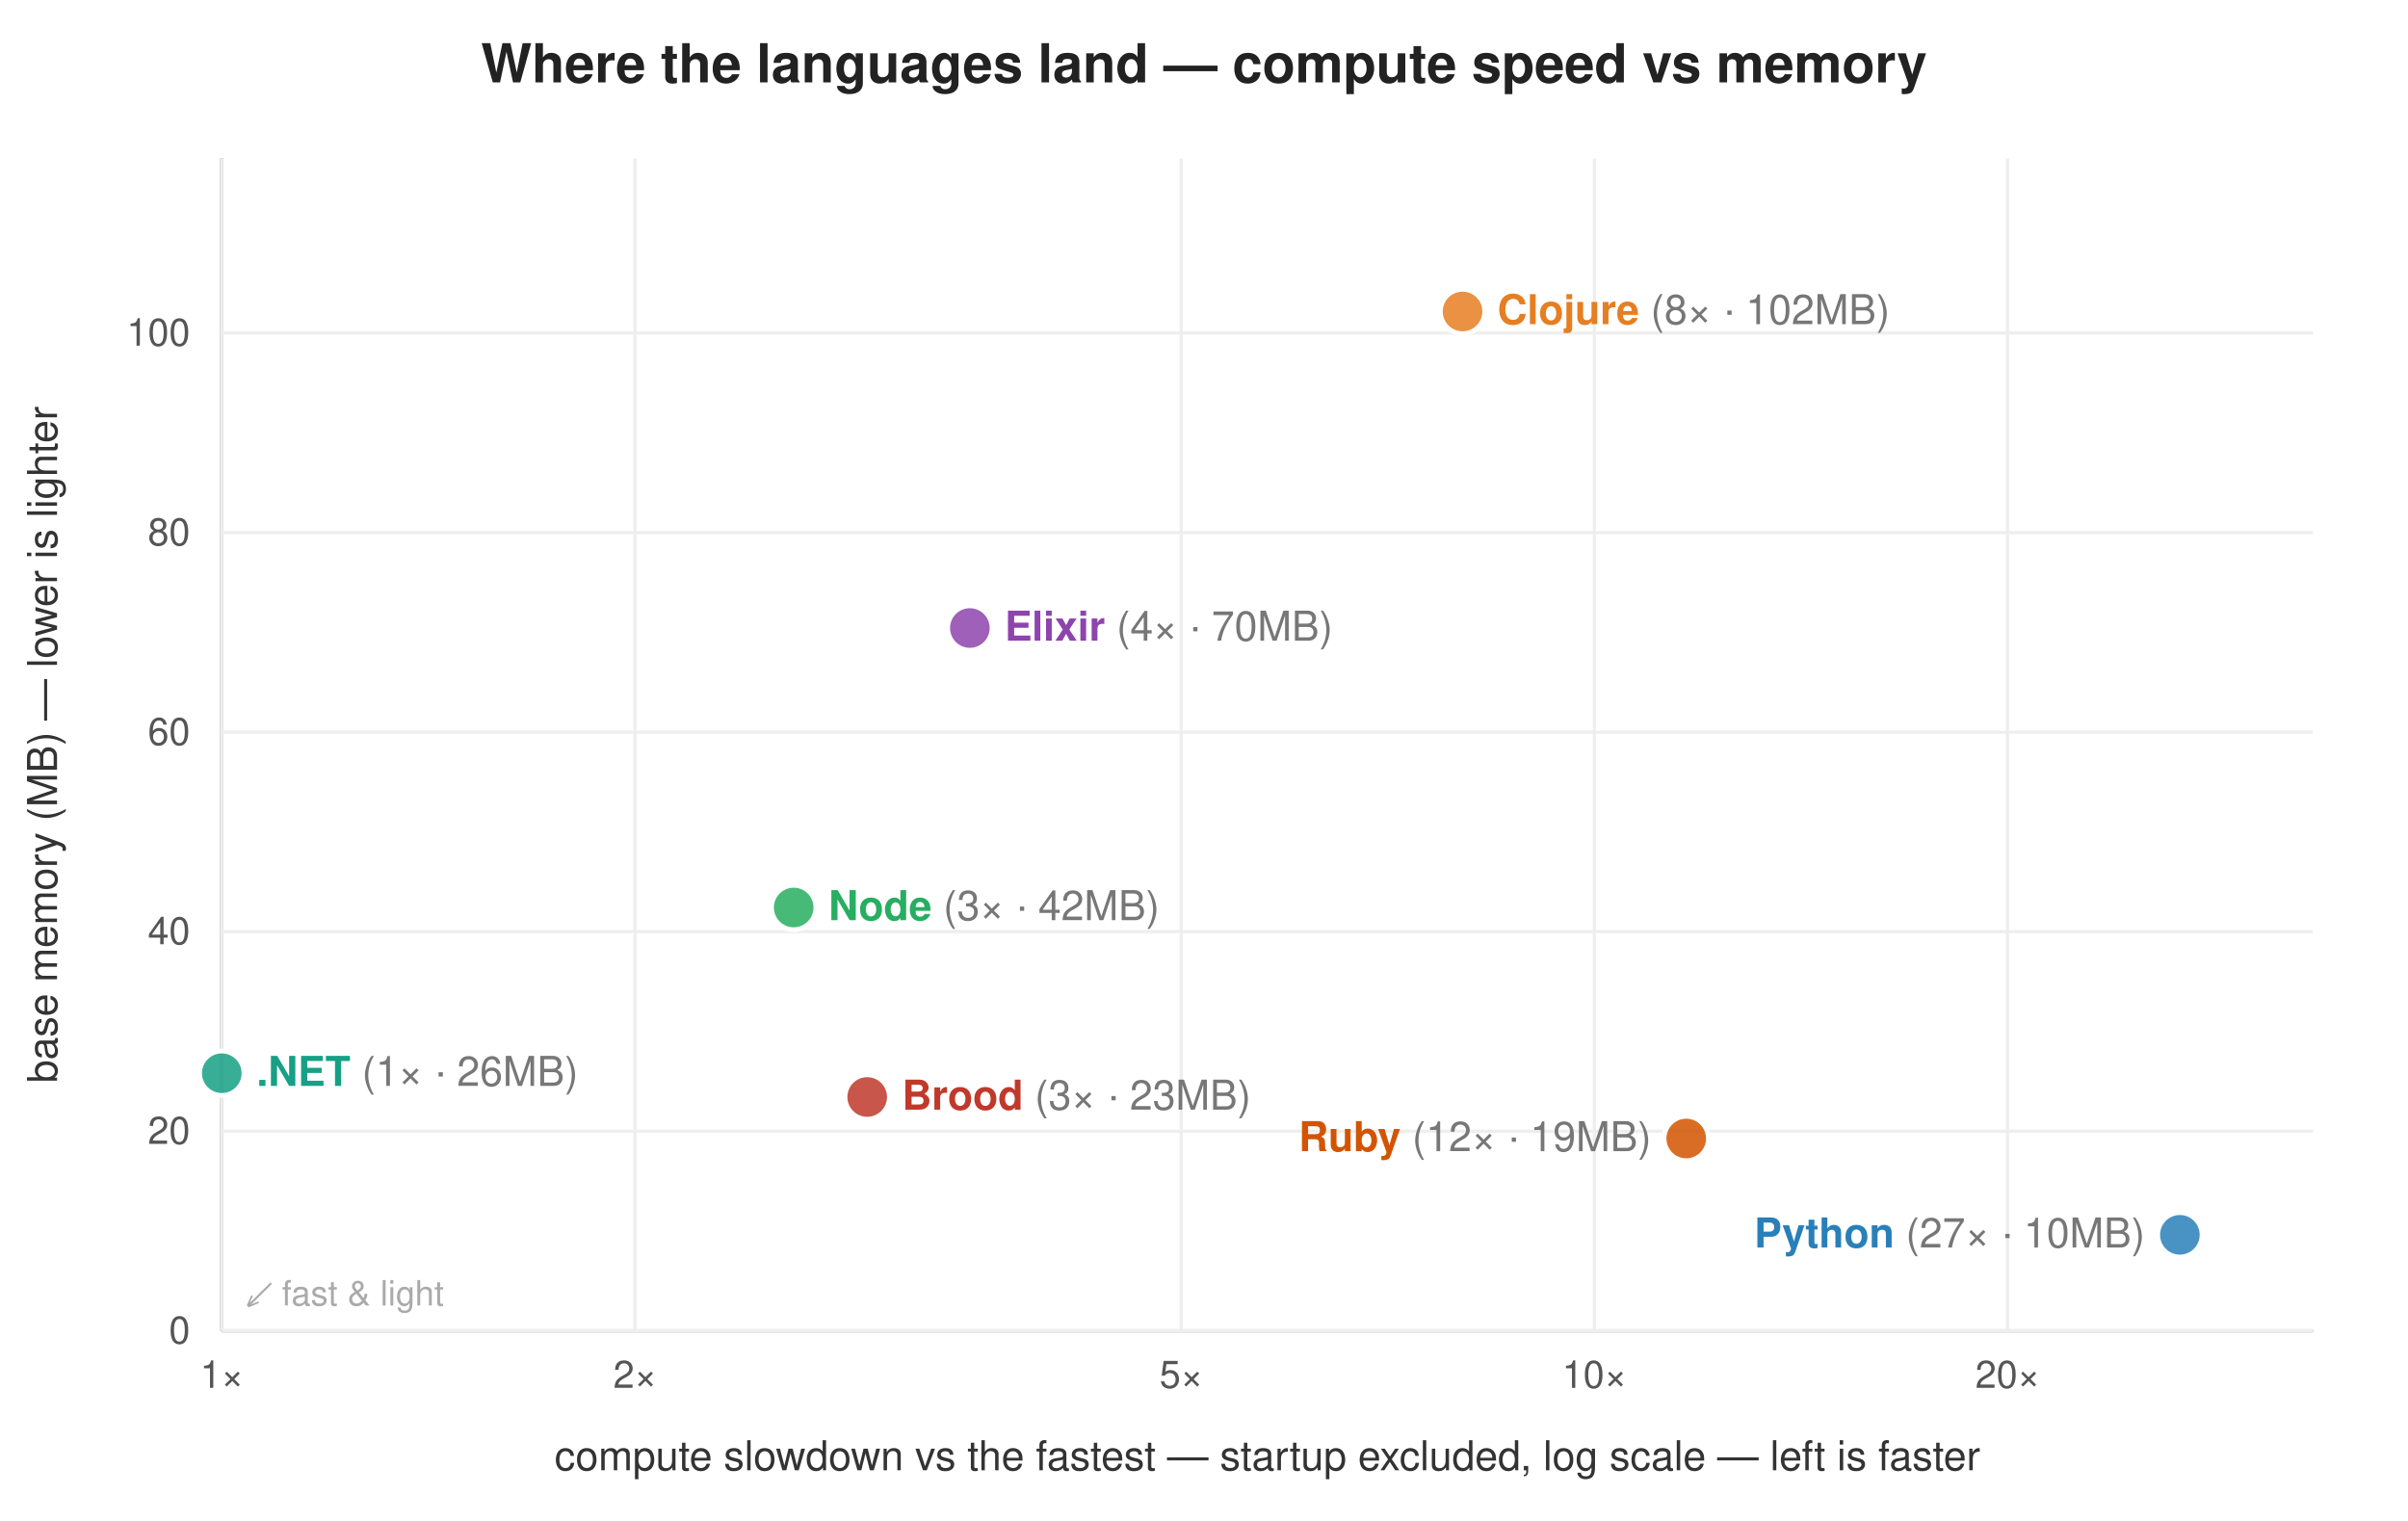
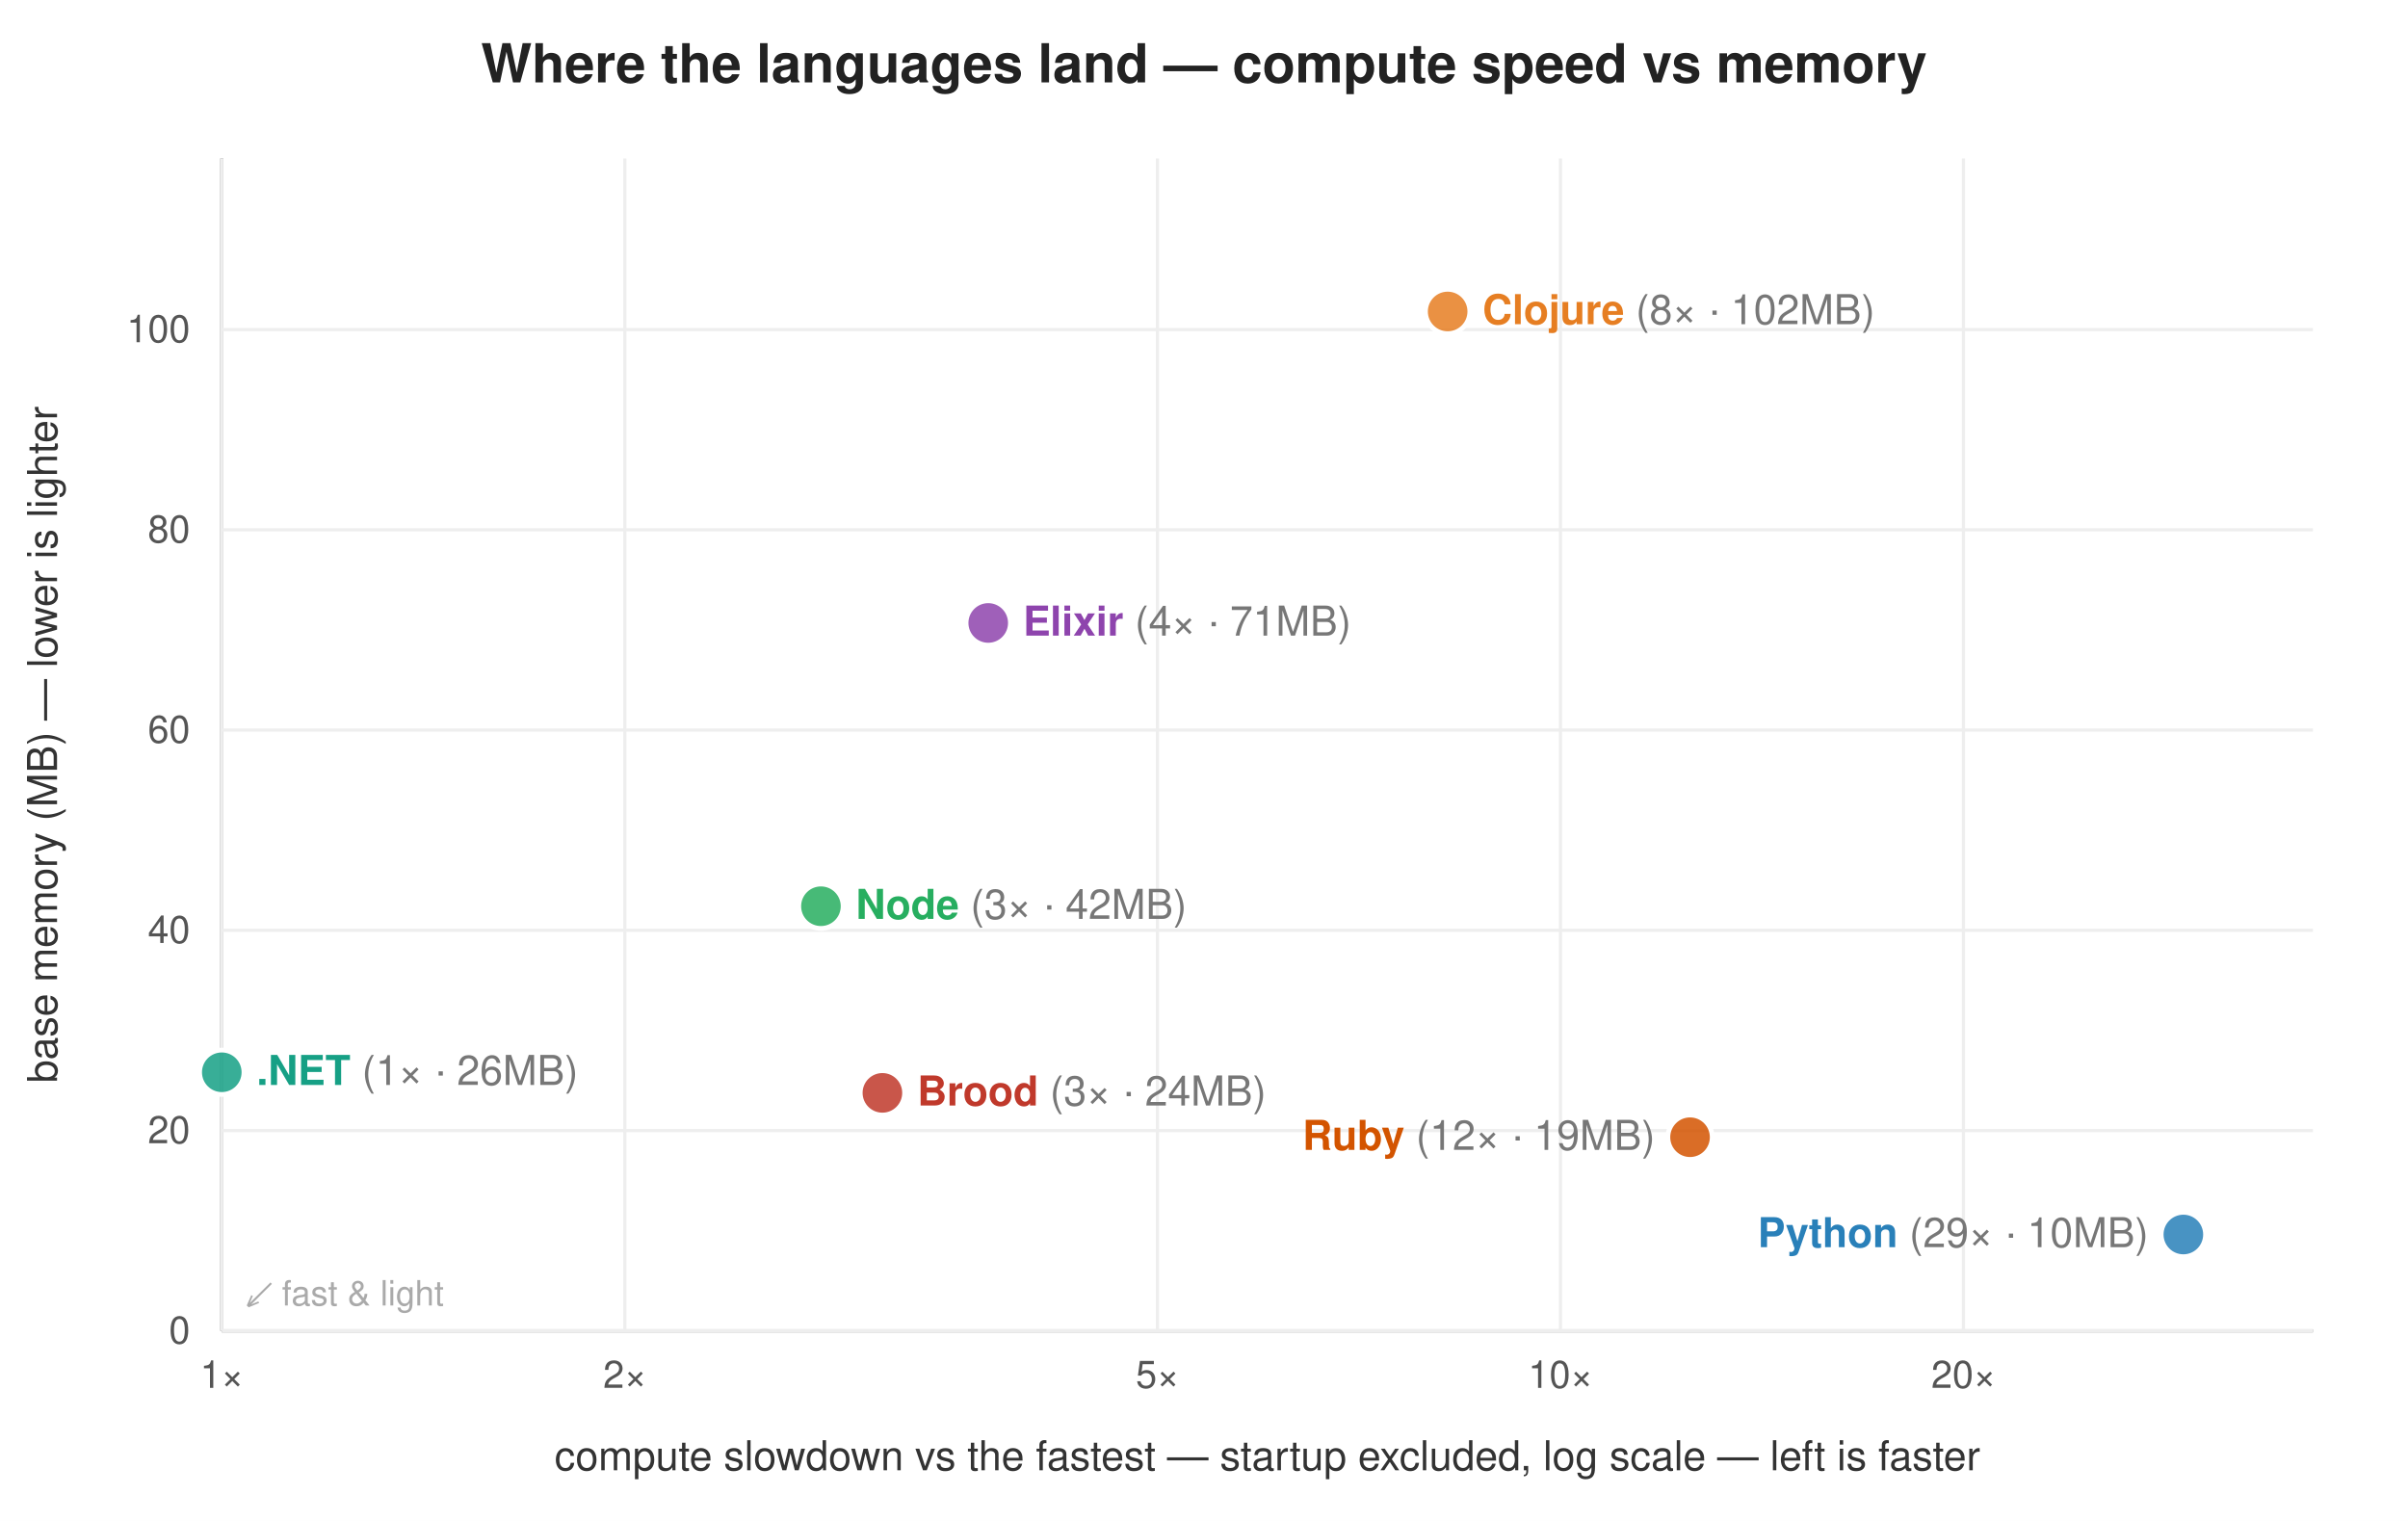
<svg xmlns="http://www.w3.org/2000/svg" width="760" height="480" viewBox="0 0 760 480" font-family="system-ui,Segoe UI,Helvetica,Arial,sans-serif">
  <rect width="760" height="480" fill="#ffffff" />
  <text x="380.0" y="26" text-anchor="middle" font-size="17" font-weight="700" fill="#222">Where the languages land — compute speed vs memory</text>
  <line x1="70" y1="420" x2="730" y2="420" stroke="#888" stroke-width="1" />
  <line x1="70" y1="50" x2="70" y2="420" stroke="#888" stroke-width="1" />
  <line x1="70.0" y1="50" x2="70.0" y2="420" stroke="#eee" stroke-width="1" />
  <text x="70.0" y="438" text-anchor="middle" font-size="12" fill="#555">1×</text>
-   <line x1="200.4" y1="50" x2="200.4" y2="420" stroke="#eee" stroke-width="1" />
-   <text x="200.4" y="438" text-anchor="middle" font-size="12" fill="#555">2×</text>
-   <line x1="372.8" y1="50" x2="372.8" y2="420" stroke="#eee" stroke-width="1" />
-   <text x="372.8" y="438" text-anchor="middle" font-size="12" fill="#555">5×</text>
-   <line x1="503.2" y1="50" x2="503.2" y2="420" stroke="#eee" stroke-width="1" />
-   <text x="503.2" y="438" text-anchor="middle" font-size="12" fill="#555">10×</text>
-   <line x1="633.6" y1="50" x2="633.6" y2="420" stroke="#eee" stroke-width="1" />
-   <text x="633.6" y="438" text-anchor="middle" font-size="12" fill="#555">20×</text>
+   <line x1="197.2" y1="50" x2="197.2" y2="420" stroke="#eee" stroke-width="1" />
+   <text x="197.2" y="438" text-anchor="middle" font-size="12" fill="#555">2×</text>
+   <line x1="365.3" y1="50" x2="365.3" y2="420" stroke="#eee" stroke-width="1" />
+   <text x="365.3" y="438" text-anchor="middle" font-size="12" fill="#555">5×</text>
+   <line x1="492.5" y1="50" x2="492.5" y2="420" stroke="#eee" stroke-width="1" />
+   <text x="492.5" y="438" text-anchor="middle" font-size="12" fill="#555">10×</text>
+   <line x1="619.7" y1="50" x2="619.7" y2="420" stroke="#eee" stroke-width="1" />
+   <text x="619.7" y="438" text-anchor="middle" font-size="12" fill="#555">20×</text>
  <line x1="70" y1="420.0" x2="730" y2="420.0" stroke="#eee" stroke-width="1" />
  <text x="60" y="424.0" text-anchor="end" font-size="12" fill="#555">0</text>
-   <line x1="70" y1="357.0" x2="730" y2="357.0" stroke="#eee" stroke-width="1" />
-   <text x="60" y="361.0" text-anchor="end" font-size="12" fill="#555">20</text>
-   <line x1="70" y1="294.0" x2="730" y2="294.0" stroke="#eee" stroke-width="1" />
-   <text x="60" y="298.0" text-anchor="end" font-size="12" fill="#555">40</text>
-   <line x1="70" y1="231.1" x2="730" y2="231.1" stroke="#eee" stroke-width="1" />
-   <text x="60" y="235.1" text-anchor="end" font-size="12" fill="#555">60</text>
-   <line x1="70" y1="168.1" x2="730" y2="168.1" stroke="#eee" stroke-width="1" />
-   <text x="60" y="172.1" text-anchor="end" font-size="12" fill="#555">80</text>
-   <line x1="70" y1="105.1" x2="730" y2="105.1" stroke="#eee" stroke-width="1" />
-   <text x="60" y="109.1" text-anchor="end" font-size="12" fill="#555">100</text>
+   <line x1="70" y1="356.8" x2="730" y2="356.8" stroke="#eee" stroke-width="1" />
+   <text x="60" y="360.8" text-anchor="end" font-size="12" fill="#555">20</text>
+   <line x1="70" y1="293.6" x2="730" y2="293.6" stroke="#eee" stroke-width="1" />
+   <text x="60" y="297.6" text-anchor="end" font-size="12" fill="#555">40</text>
+   <line x1="70" y1="230.4" x2="730" y2="230.4" stroke="#eee" stroke-width="1" />
+   <text x="60" y="234.4" text-anchor="end" font-size="12" fill="#555">60</text>
+   <line x1="70" y1="167.2" x2="730" y2="167.2" stroke="#eee" stroke-width="1" />
+   <text x="60" y="171.2" text-anchor="end" font-size="12" fill="#555">80</text>
+   <line x1="70" y1="104.0" x2="730" y2="104.0" stroke="#eee" stroke-width="1" />
+   <text x="60" y="108.0" text-anchor="end" font-size="12" fill="#555">100</text>
  <text x="400.0" y="464" text-anchor="middle" font-size="13" fill="#333">compute slowdown vs the fastest — startup excluded, log scale — left is faster</text>
  <text x="18" y="235.0" text-anchor="middle" font-size="13" fill="#333" transform="rotate(-90 18 235.0)">base memory (MB) — lower is lighter</text>
  <text x="78" y="412" font-size="11" fill="#aaa">↙ fast &amp; light</text>
-   <circle cx="688.0" cy="389.7" r="7" fill="#2980b9" fill-opacity="0.85" stroke="#fff" stroke-width="1.5" />
-   <text x="677.0" y="393.7" text-anchor="end" font-size="13" font-weight="600" fill="#2980b9">Python <tspan font-weight="400" fill="#777">(27× · 10MB)</tspan>
+   <circle cx="689.1" cy="389.6" r="7" fill="#2980b9" fill-opacity="0.85" stroke="#fff" stroke-width="1.5" />
+   <text x="678.1" y="393.6" text-anchor="end" font-size="13" font-weight="600" fill="#2980b9">Python <tspan font-weight="400" fill="#777">(29× · 10MB)</tspan>
  </text>
-   <circle cx="532.2" cy="359.3" r="7" fill="#d35400" fill-opacity="0.85" stroke="#fff" stroke-width="1.5" />
-   <text x="521.2" y="363.3" text-anchor="end" font-size="13" font-weight="600" fill="#d35400">Ruby <tspan font-weight="400" fill="#777">(12× · 19MB)</tspan>
+   <circle cx="533.4" cy="358.9" r="7" fill="#d35400" fill-opacity="0.85" stroke="#fff" stroke-width="1.5" />
+   <text x="522.4" y="362.9" text-anchor="end" font-size="13" font-weight="600" fill="#d35400">Ruby <tspan font-weight="400" fill="#777">(12× · 19MB)</tspan>
  </text>
-   <circle cx="273.7" cy="346.2" r="7" fill="#c0392b" fill-opacity="0.85" stroke="#fff" stroke-width="1.5" />
-   <text x="284.7" y="350.2" text-anchor="start" font-size="13" font-weight="600" fill="#c0392b">Brood <tspan font-weight="400" fill="#777">(3× · 23MB)</tspan>
+   <circle cx="278.5" cy="344.9" r="7" fill="#c0392b" fill-opacity="0.85" stroke="#fff" stroke-width="1.5" />
+   <text x="289.5" y="348.9" text-anchor="start" font-size="13" font-weight="600" fill="#c0392b">Brood <tspan font-weight="400" fill="#777">(3× · 24MB)</tspan>
  </text>
-   <circle cx="70.0" cy="338.7" r="7" fill="#16a085" fill-opacity="0.85" stroke="#fff" stroke-width="1.5" />
-   <text x="81.0" y="342.7" text-anchor="start" font-size="13" font-weight="600" fill="#16a085">.NET <tspan font-weight="400" fill="#777">(1× · 26MB)</tspan>
+   <circle cx="70.0" cy="338.4" r="7" fill="#16a085" fill-opacity="0.85" stroke="#fff" stroke-width="1.5" />
+   <text x="81.0" y="342.4" text-anchor="start" font-size="13" font-weight="600" fill="#16a085">.NET <tspan font-weight="400" fill="#777">(1× · 26MB)</tspan>
  </text>
-   <circle cx="250.5" cy="286.4" r="7" fill="#27ae60" fill-opacity="0.85" stroke="#fff" stroke-width="1.5" />
-   <text x="261.5" y="290.4" text-anchor="start" font-size="13" font-weight="600" fill="#27ae60">Node <tspan font-weight="400" fill="#777">(3× · 42MB)</tspan>
+   <circle cx="259.1" cy="286.0" r="7" fill="#27ae60" fill-opacity="0.85" stroke="#fff" stroke-width="1.5" />
+   <text x="270.1" y="290.0" text-anchor="start" font-size="13" font-weight="600" fill="#27ae60">Node <tspan font-weight="400" fill="#777">(3× · 42MB)</tspan>
  </text>
-   <circle cx="306.1" cy="198.2" r="7" fill="#8e44ad" fill-opacity="0.85" stroke="#fff" stroke-width="1.5" />
-   <text x="317.1" y="202.2" text-anchor="start" font-size="13" font-weight="600" fill="#8e44ad">Elixir <tspan font-weight="400" fill="#777">(4× · 70MB)</tspan>
+   <circle cx="311.9" cy="196.6" r="7" fill="#8e44ad" fill-opacity="0.85" stroke="#fff" stroke-width="1.5" />
+   <text x="322.9" y="200.6" text-anchor="start" font-size="13" font-weight="600" fill="#8e44ad">Elixir <tspan font-weight="400" fill="#777">(4× · 71MB)</tspan>
  </text>
-   <circle cx="461.6" cy="98.3" r="7" fill="#e67e22" fill-opacity="0.85" stroke="#fff" stroke-width="1.5" />
-   <text x="472.6" y="102.3" text-anchor="start" font-size="13" font-weight="600" fill="#e67e22">Clojure <tspan font-weight="400" fill="#777">(8× · 102MB)</tspan>
+   <circle cx="456.9" cy="98.3" r="7" fill="#e67e22" fill-opacity="0.85" stroke="#fff" stroke-width="1.5" />
+   <text x="467.9" y="102.3" text-anchor="start" font-size="13" font-weight="600" fill="#e67e22">Clojure <tspan font-weight="400" fill="#777">(8× · 102MB)</tspan>
  </text>
</svg>
